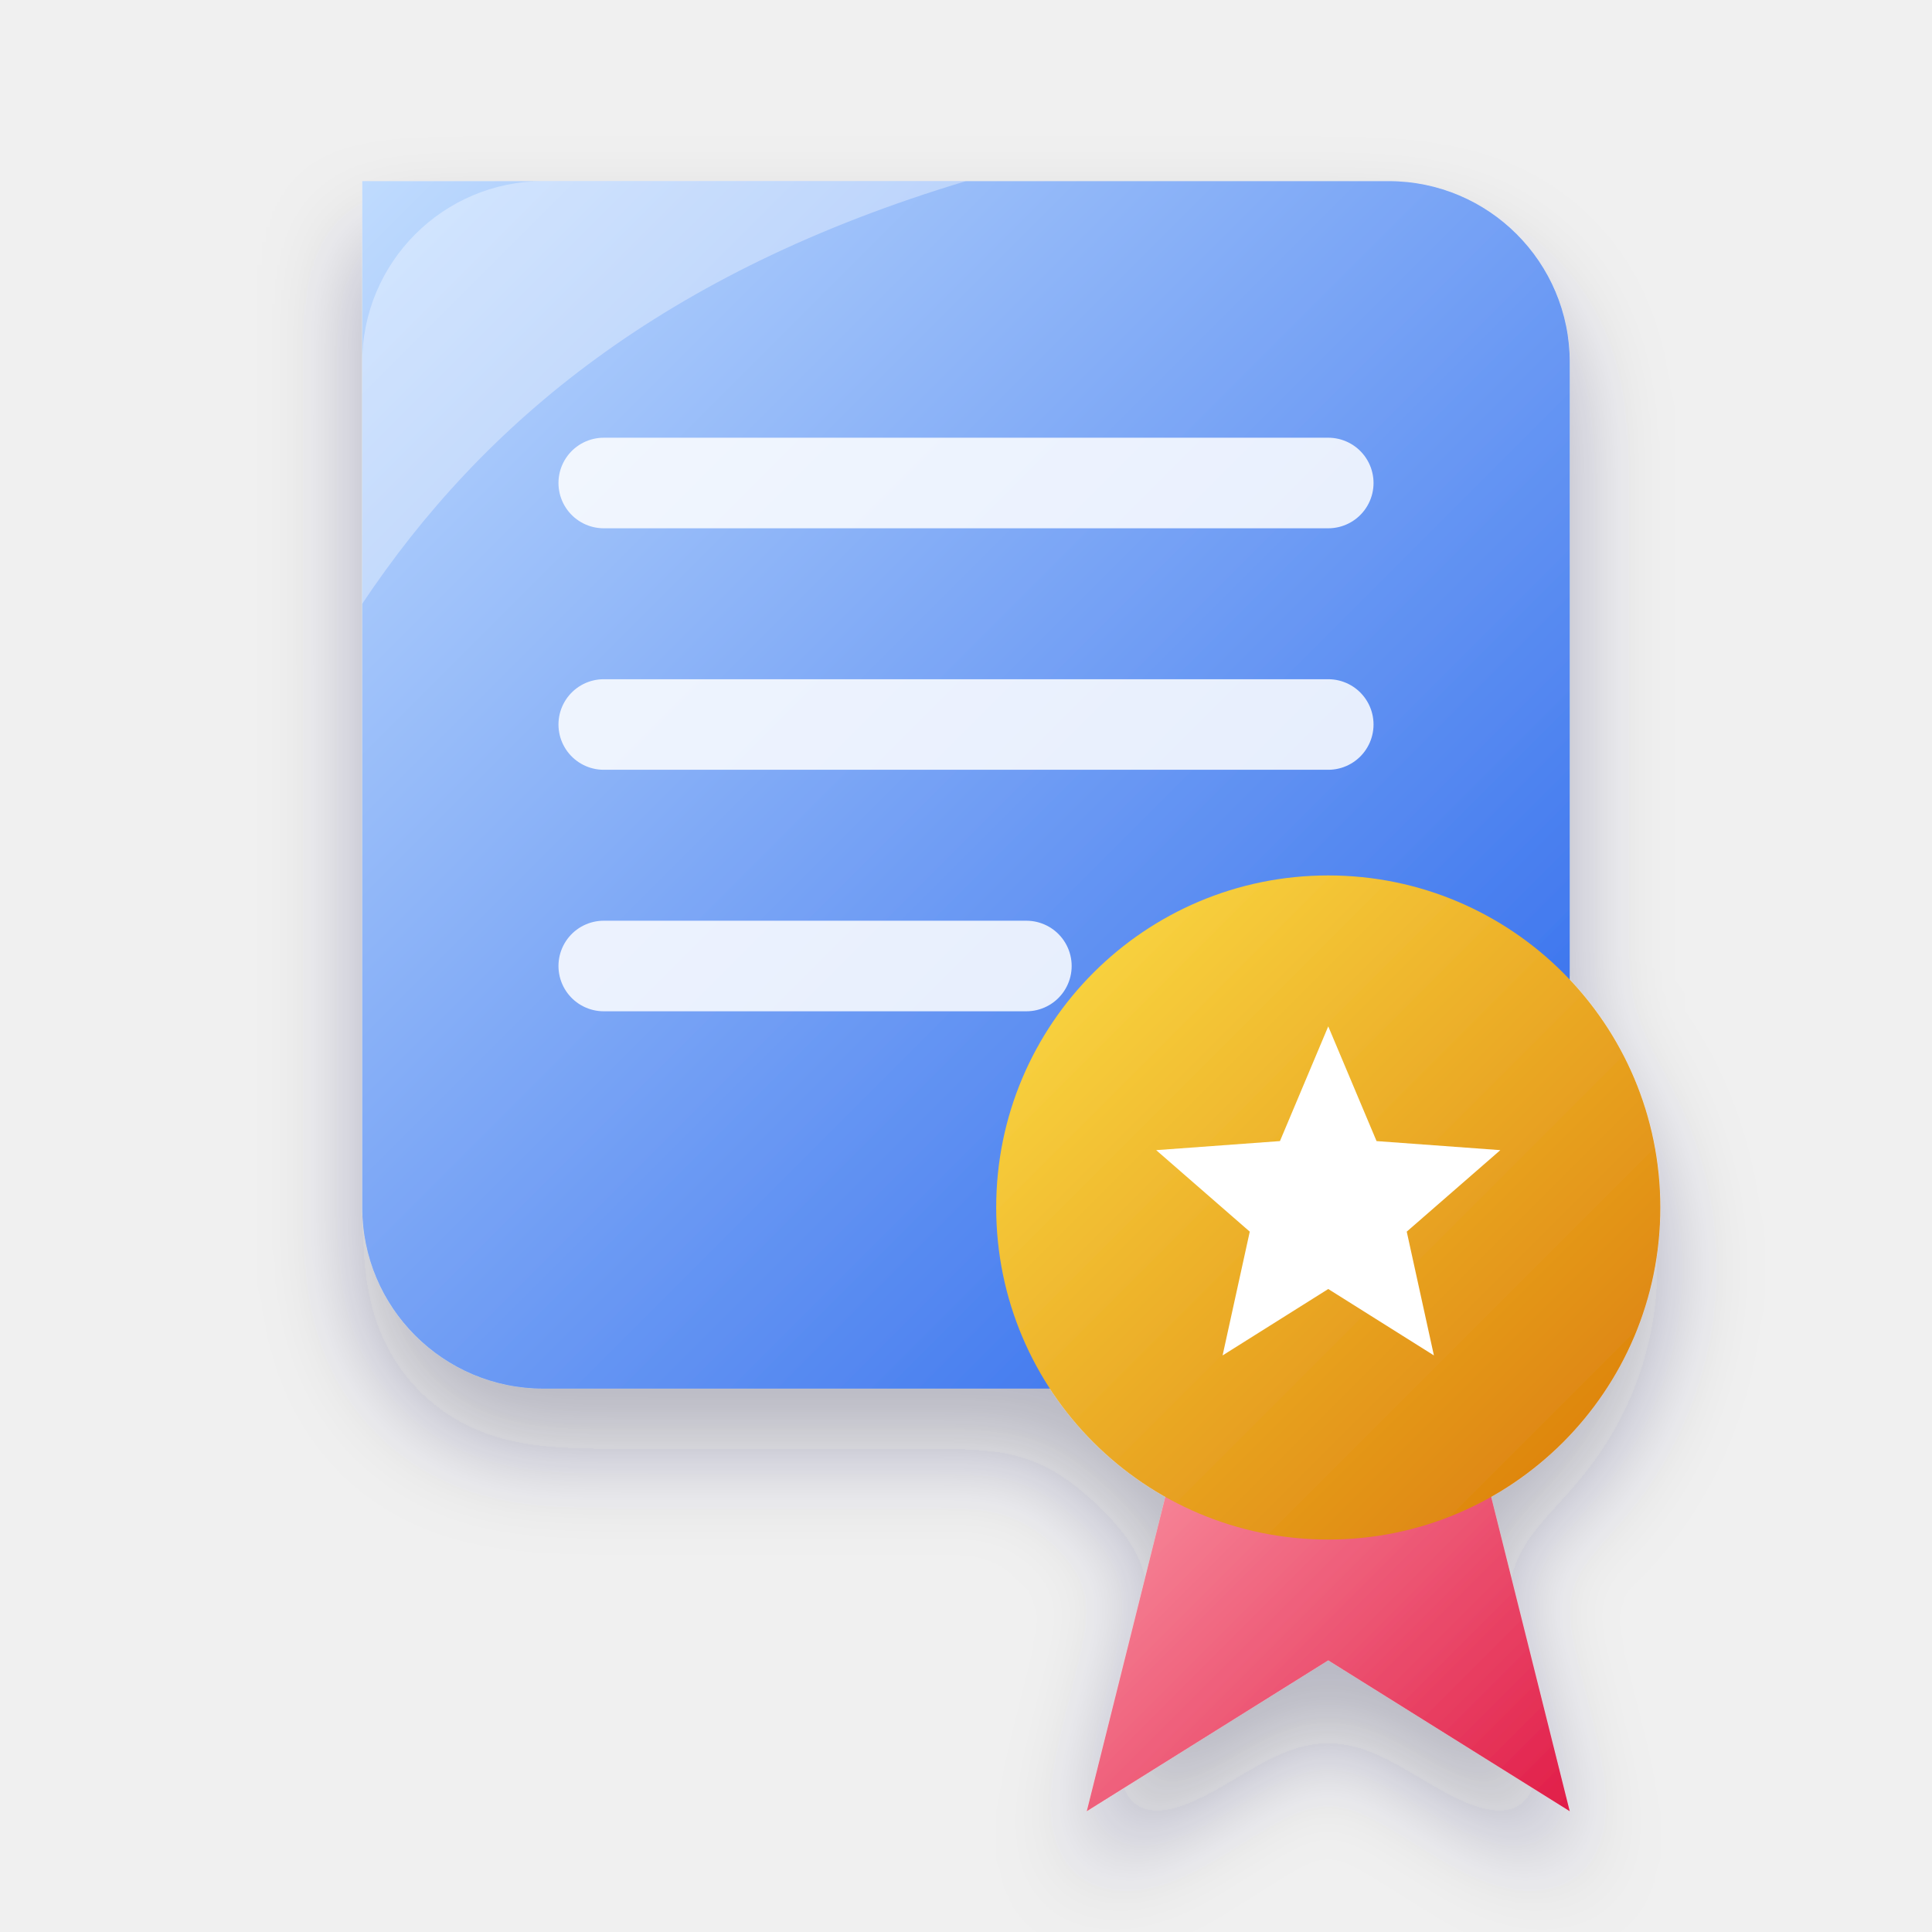
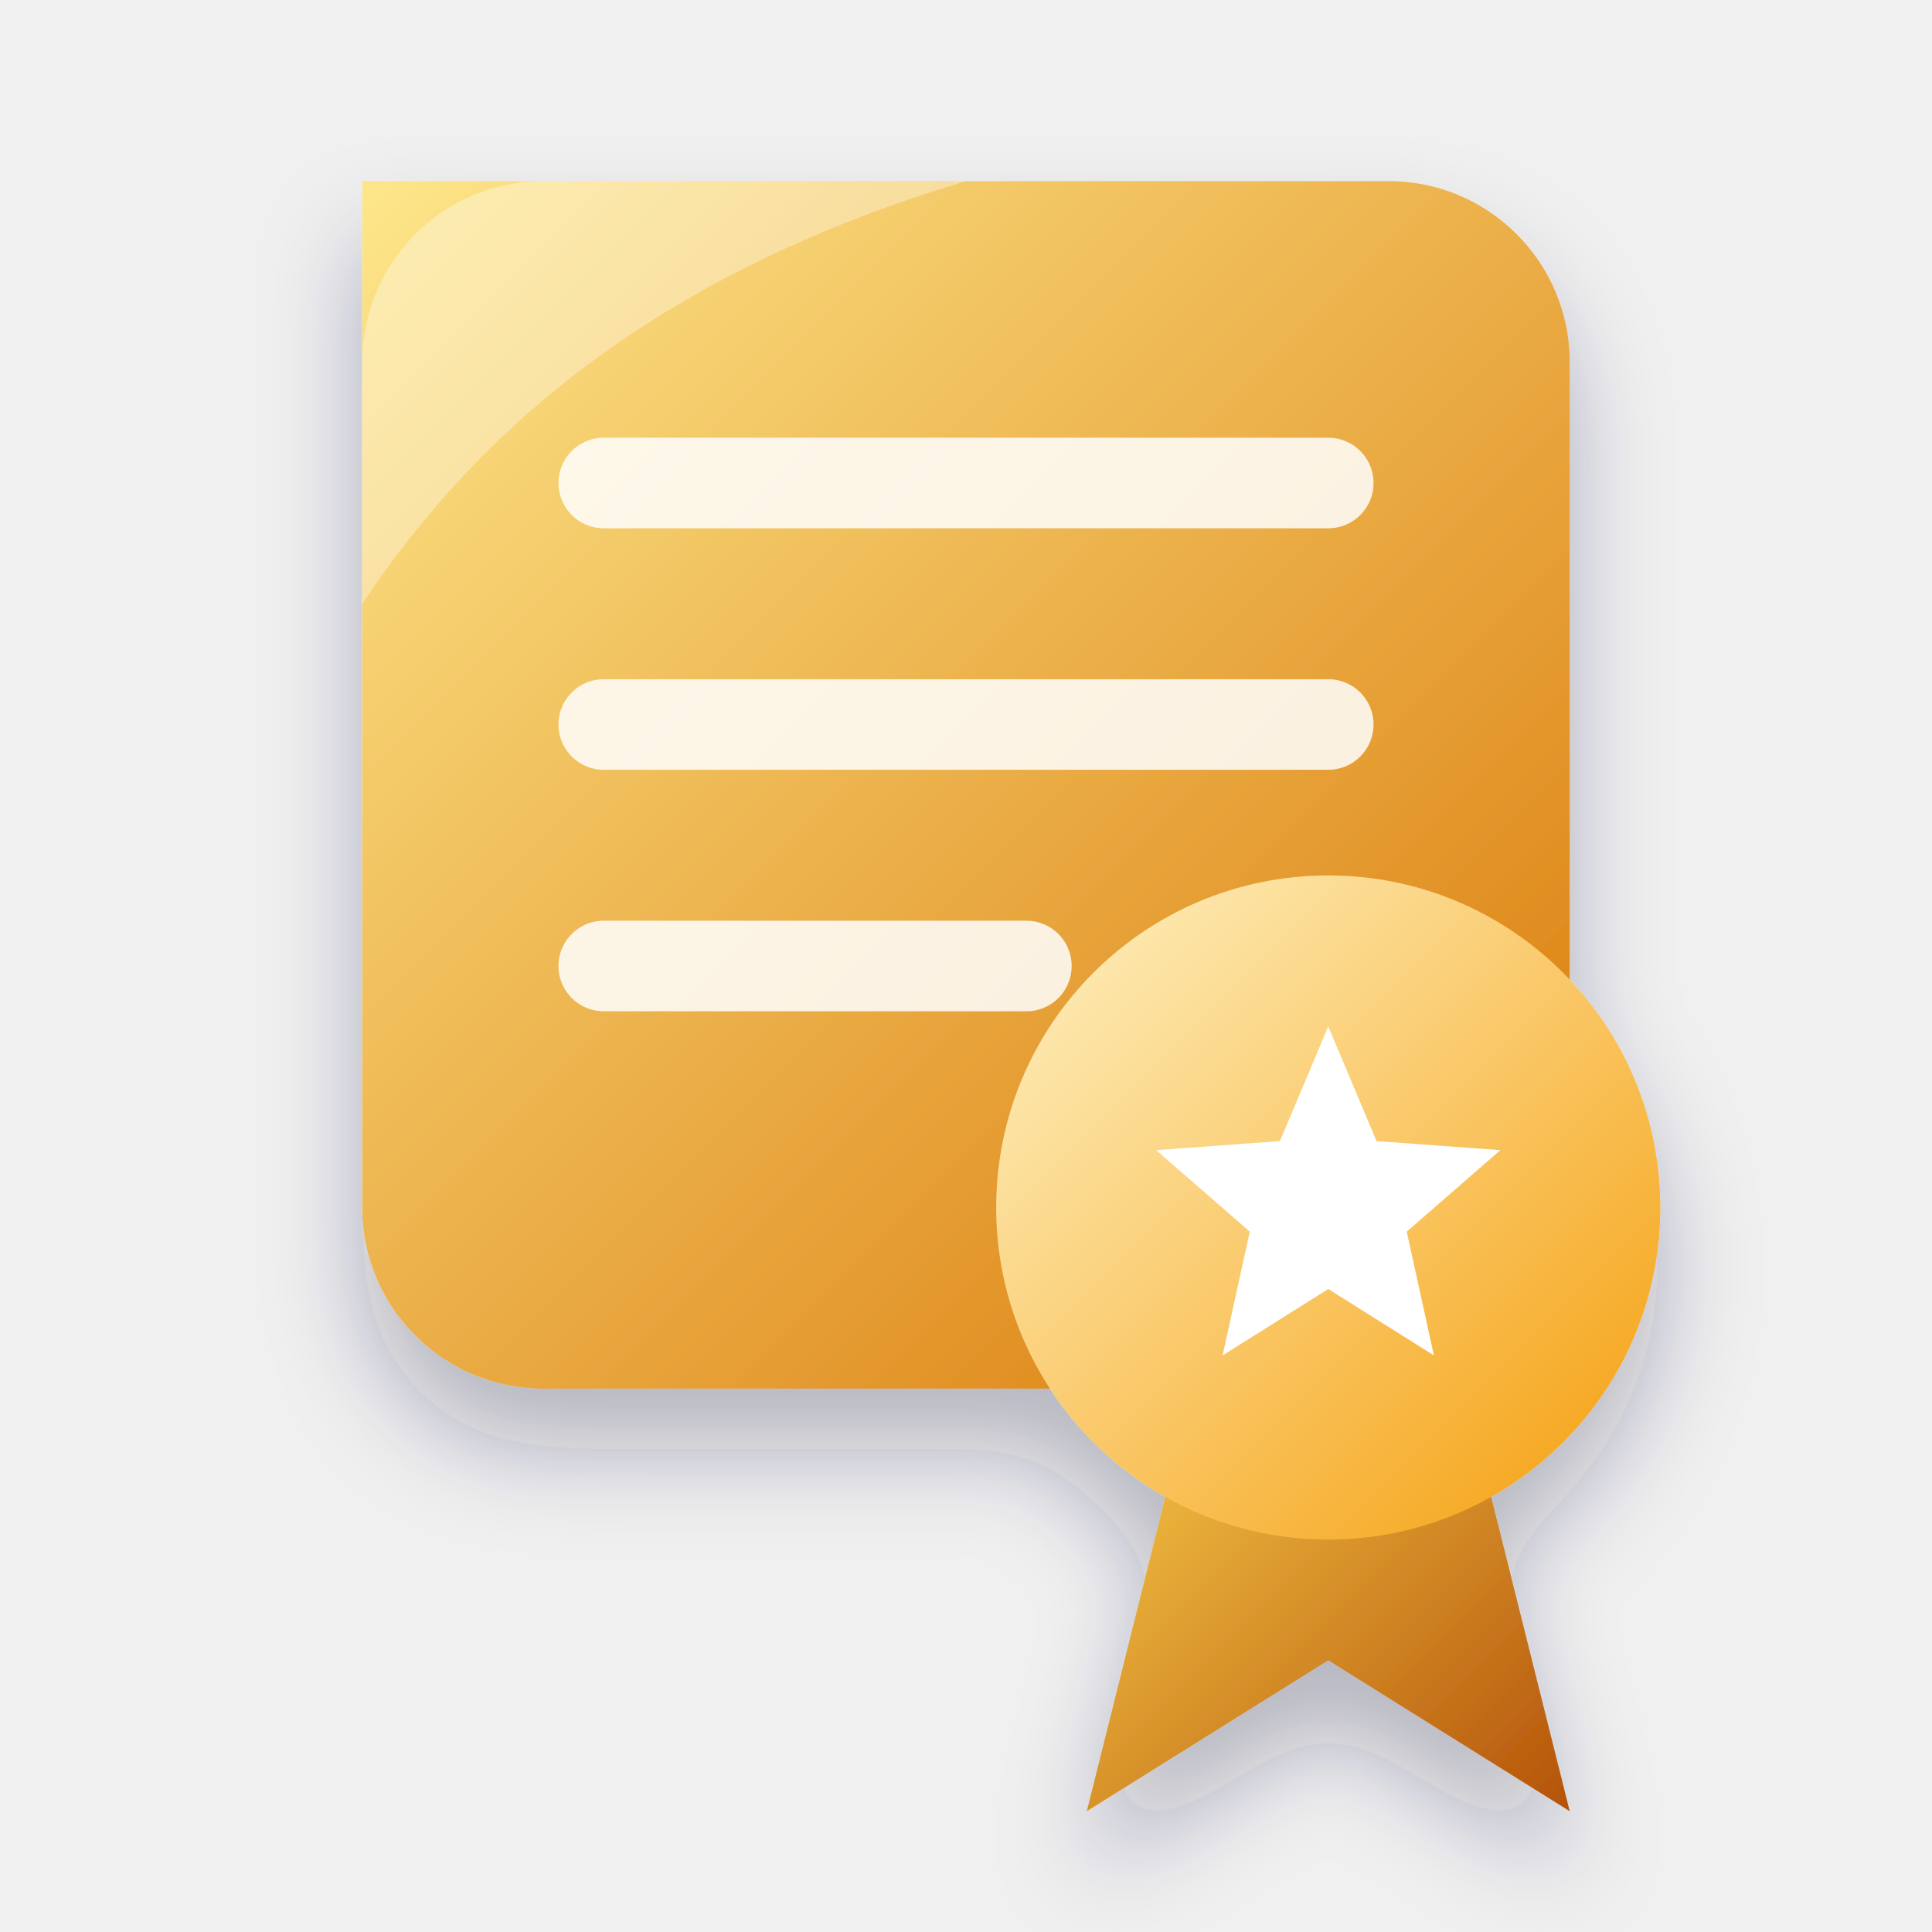
<svg xmlns="http://www.w3.org/2000/svg" viewBox="0 0 64 64" width="64" height="64">
  <defs>
    <filter id="sh" x="-20%" y="-20%" width="140%" height="150%">
      <feDropShadow dx="0" dy="2" stdDeviation="1.6" flood-color="#1e1b4b" flood-opacity=".28" />
    </filter>
    <linearGradient id="g1" x1="0" y1="0" x2="1" y2="1">
-       <stop offset="0" stop-color="#bfdbfe" />
-       <stop offset="1" stop-color="#2563eb" />
+       <stop offset="0" stop-color="#fde68a" />
+       <stop offset="1" stop-color="#d97706" />
    </linearGradient>
    <linearGradient id="g2" x1="0" y1="0" x2="1" y2="1">
-       <stop offset="0" stop-color="#fda4af" />
-       <stop offset="1" stop-color="#e11d48" />
+       <stop offset="0" stop-color="#fcd34d" />
+       <stop offset="1" stop-color="#b45309" />
    </linearGradient>
    <linearGradient id="g3" x1="0" y1="0" x2="1" y2="1">
-       <stop offset="0" stop-color="#fde047" />
-       <stop offset="1" stop-color="#d97706" />
+       <stop offset="0" stop-color="#fef3c7" />
+       <stop offset="1" stop-color="#f59e0b" />
    </linearGradient>
  </defs>
  <g filter="url(#sh)">
    <path d="M12 6h34a6 6 0 0 1 6 6v34H18a6 6 0 0 1-6-6z" fill="url(#g1)" />
    <path d="M20 16h24M20 24h24M20 32h14" stroke="#fff" stroke-width="3" stroke-linecap="round" opacity=".85" />
    <path d="M40 44l-4 16 8-5 8 5-4-16z" fill="url(#g2)" />
    <circle cx="44" cy="40" r="11" fill="url(#g3)" />
    <polygon points="44.0,34.0 45.6,37.8 49.7,38.1 46.6,40.8 47.5,44.9 44.0,42.7 40.5,44.9 41.4,40.8 38.3,38.1 42.4,37.8" fill="#fff" stroke-linejoin="round" />
    <path d="M12 12a6 6 0 0 1 6-6h14c-10 3-16 8-20 14z" fill="#fff" opacity="0.35" />
  </g>
</svg>
